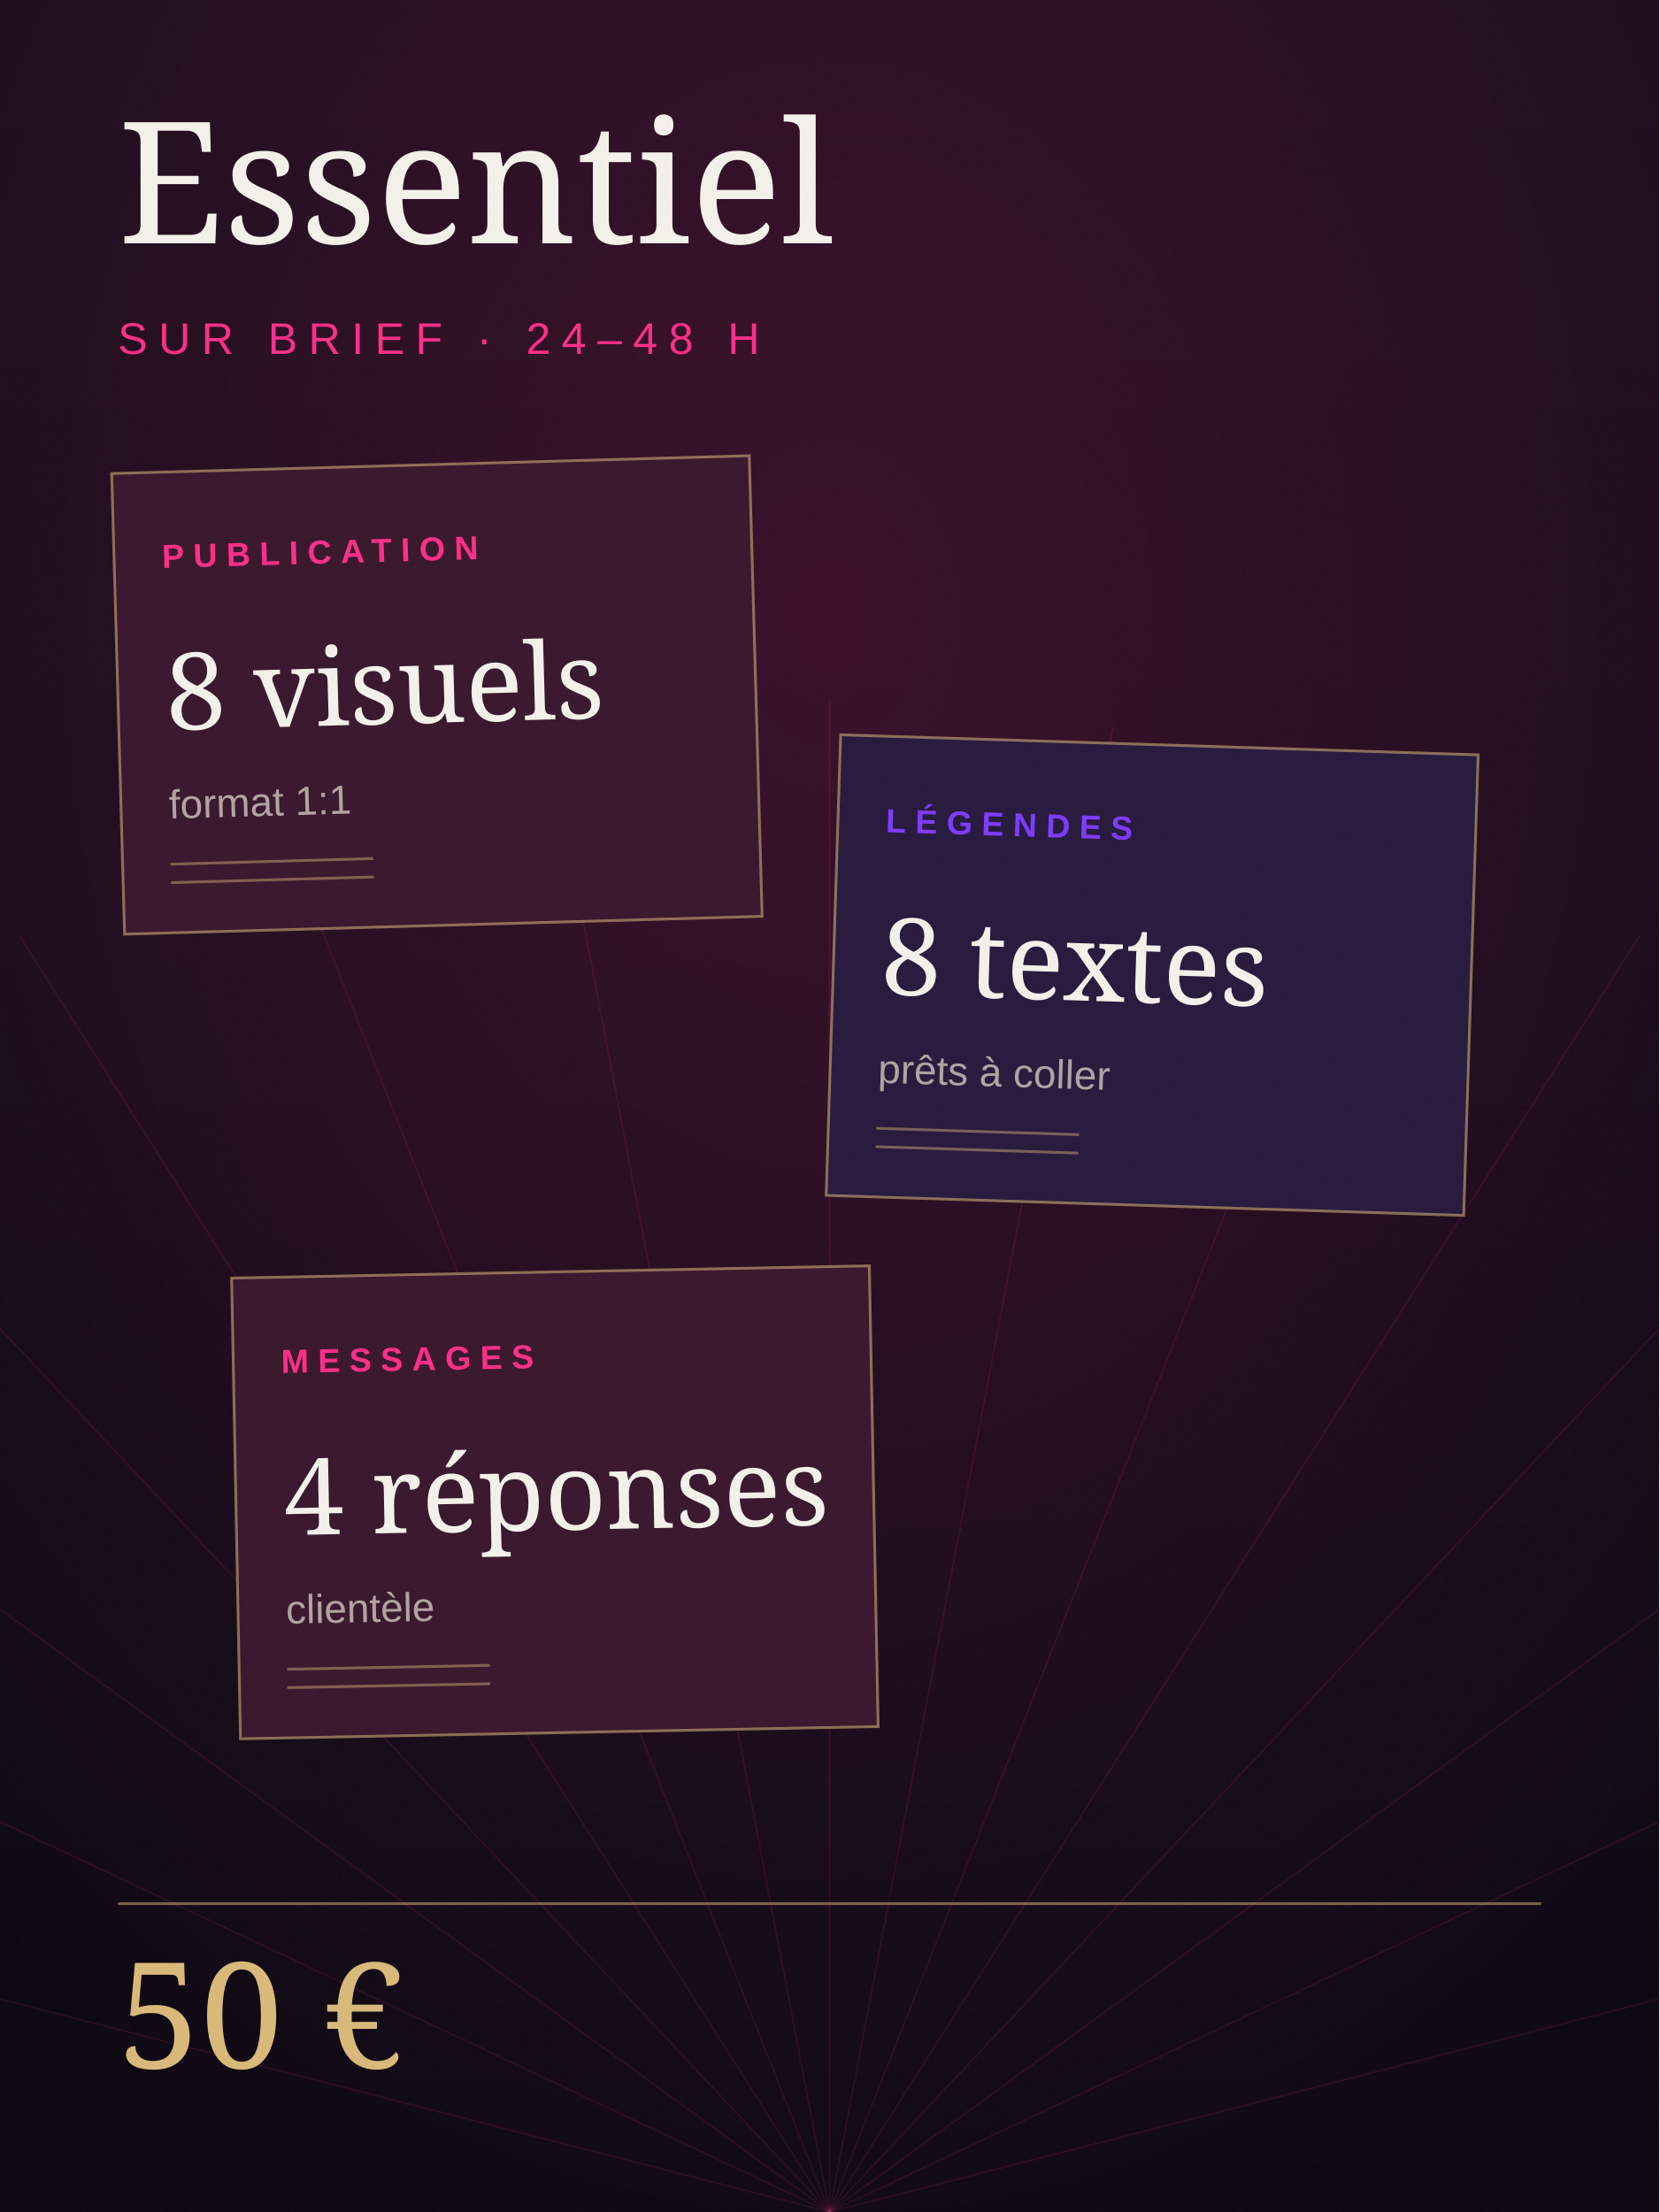
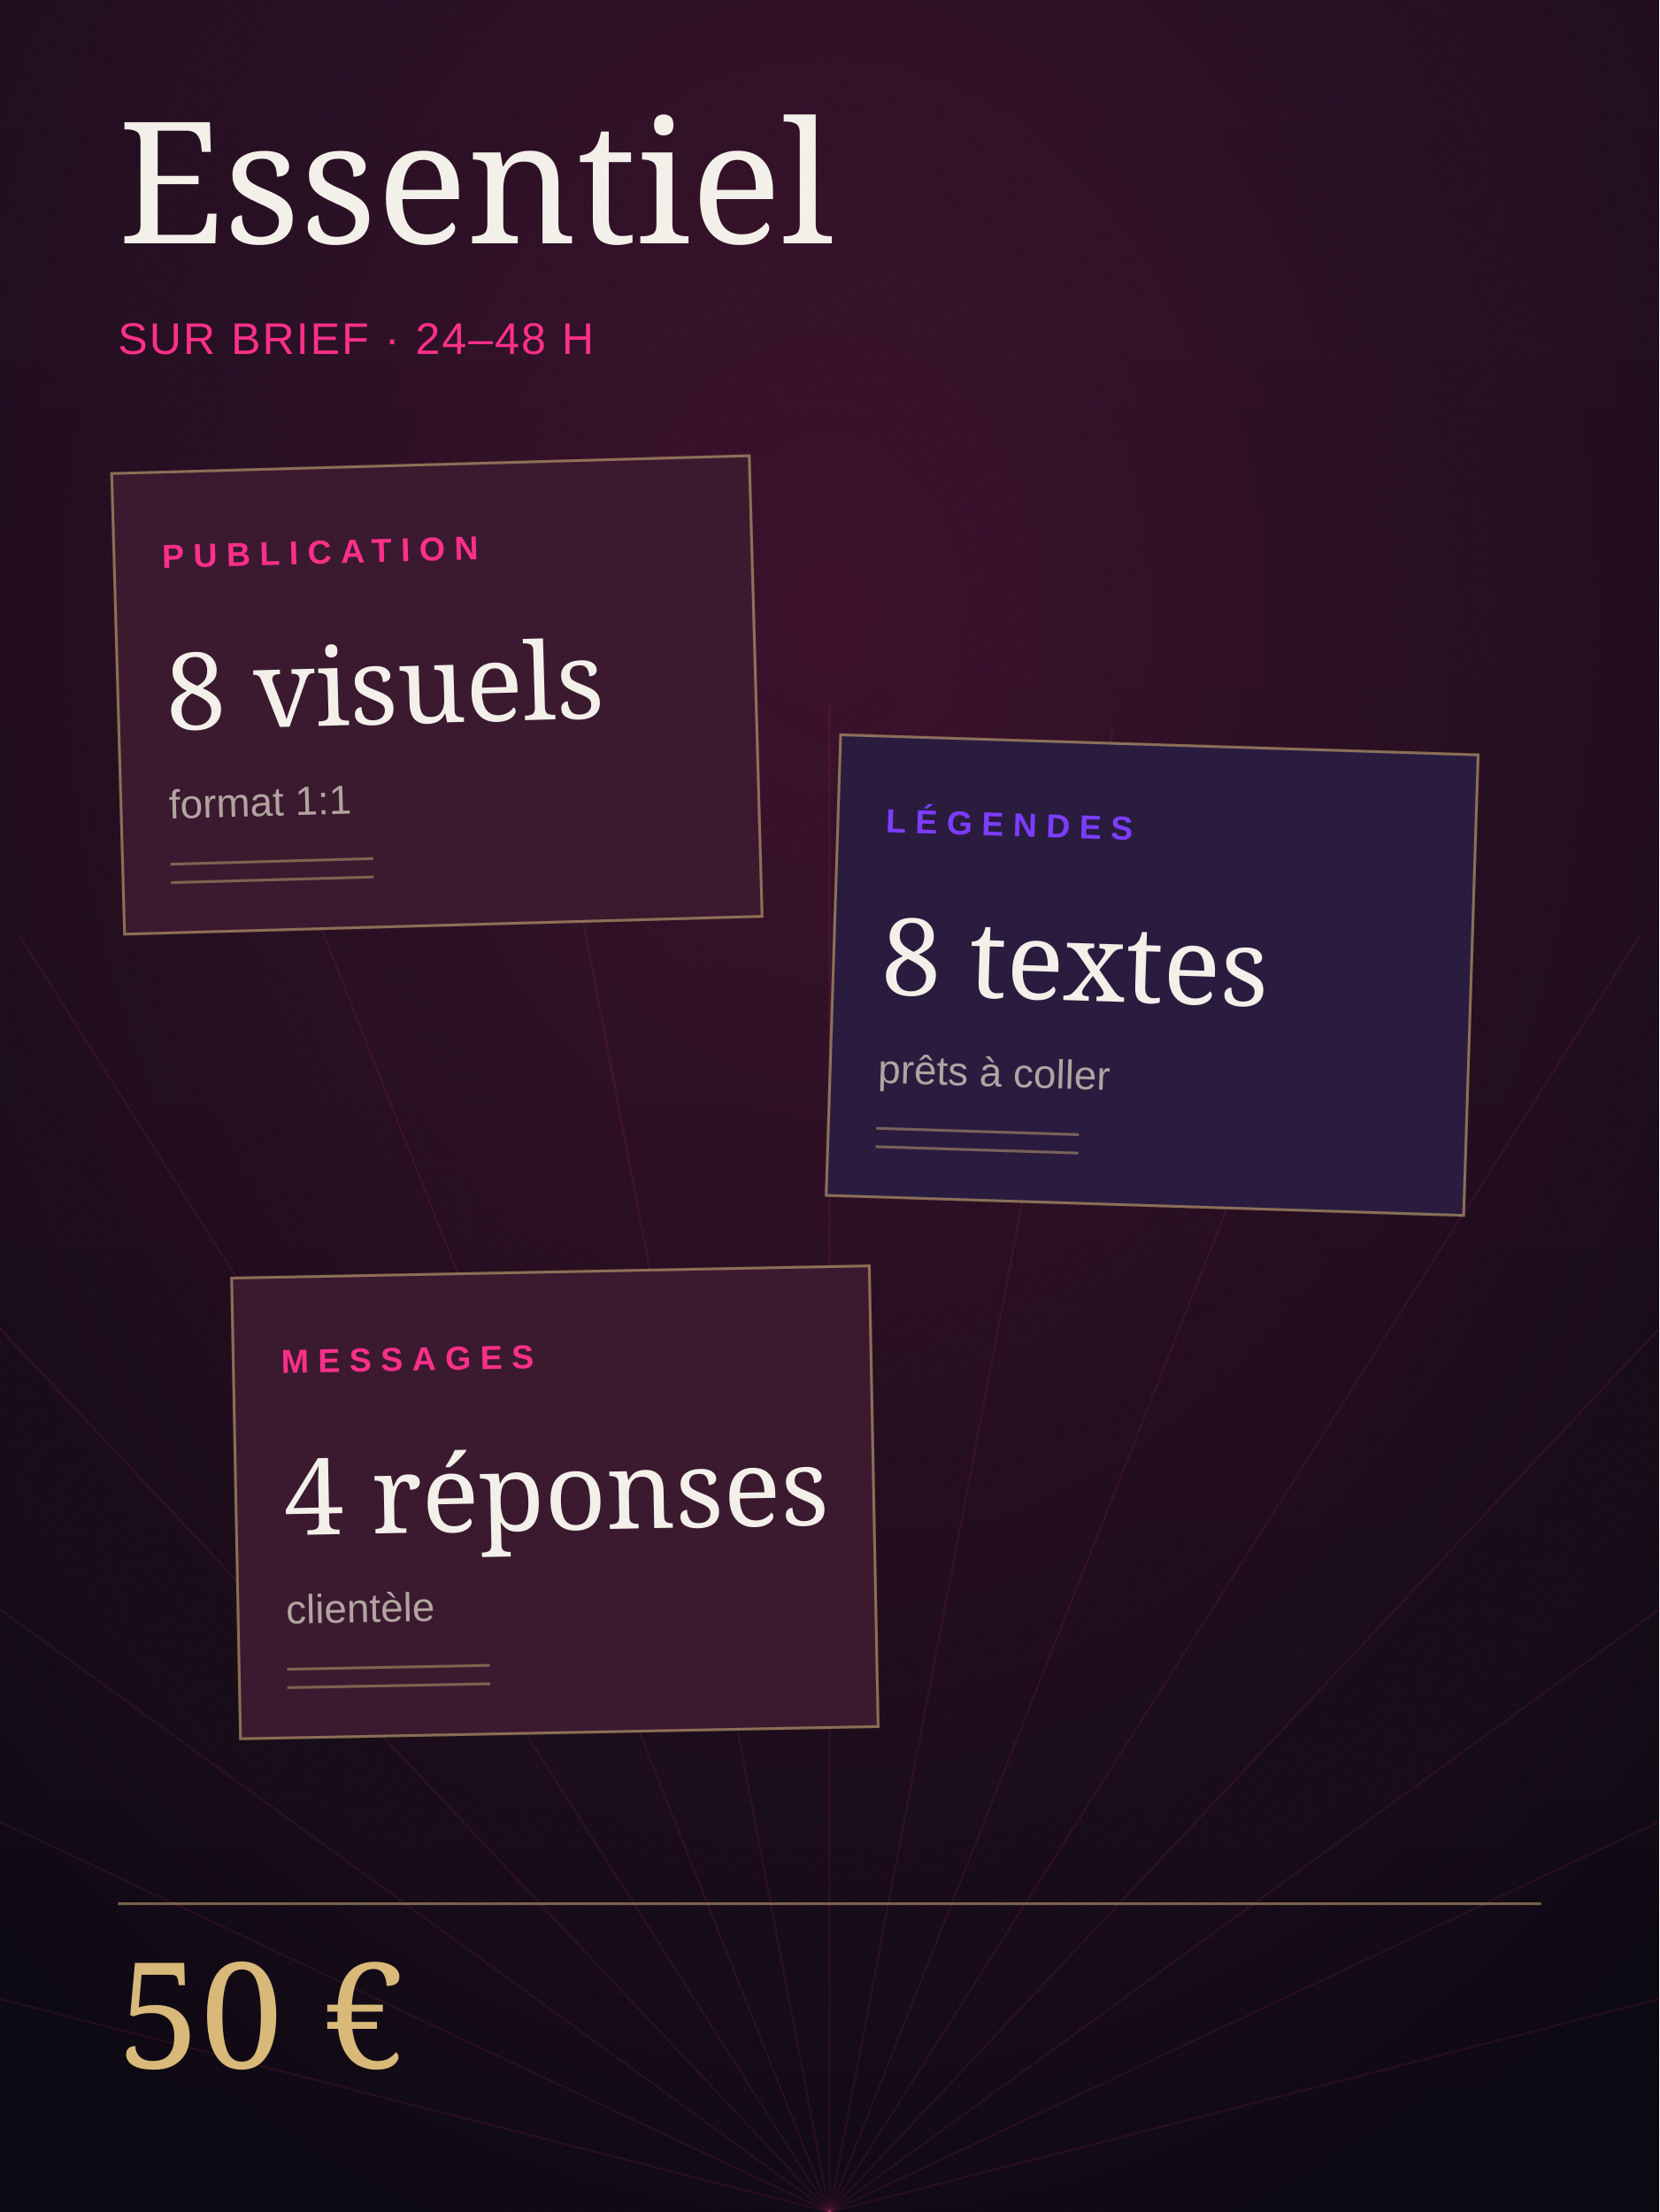
<svg xmlns="http://www.w3.org/2000/svg" viewBox="0 0 900 1200" width="900" height="1200" role="img" aria-label="Couverture Essentiel — 50 €">
  <defs>
    <radialGradient id="halo-c-essentiel" cx="50%" cy="28%" r="78%">
      <stop offset="0" stop-color="#FF2E88" stop-opacity=".40" />
      <stop offset="1" stop-color="#FF2E88" stop-opacity="0" />
    </radialGradient>
    <linearGradient id="fond-c-essentiel" x1="0" y1="0" x2="0" y2="1">
      <stop offset="0" stop-color="#120A18" />
      <stop offset="1" stop-color="#0A0710" />
    </linearGradient>
    <filter id="grain-c-essentiel">
      <feTurbulence type="fractalNoise" baseFrequency=".9" numOctaves="2" />
      <feColorMatrix type="saturate" values="0" />
      <feComponentTransfer>
        <feFuncA type="linear" slope=".055" />
      </feComponentTransfer>
    </filter>
  </defs>
  <rect width="900" height="1200" fill="url(#fond-c-essentiel)" />
  <rect width="900" height="1200" fill="url(#halo-c-essentiel)" opacity=".45" />
  <line x1="450" y1="1200" x2="-344.2" y2="996.1" stroke="#FF2E88" stroke-width="1" opacity="0.1" />
  <line x1="450" y1="1200" x2="-292.0" y2="850.9" stroke="#FF2E88" stroke-width="1" opacity="0.1" />
  <line x1="450" y1="1200" x2="-213.4" y2="718.0" stroke="#FF2E88" stroke-width="1" opacity="0.1" />
  <line x1="450" y1="1200" x2="-111.3" y2="602.2" stroke="#FF2E88" stroke-width="1" opacity="0.1" />
  <line x1="450" y1="1200" x2="10.6" y2="507.7" stroke="#FF2E88" stroke-width="1" opacity="0.1" />
  <line x1="450" y1="1200" x2="148.1" y2="437.6" stroke="#FF2E88" stroke-width="1" opacity="0.1" />
  <line x1="450" y1="1200" x2="296.3" y2="394.5" stroke="#FF2E88" stroke-width="1" opacity="0.1" />
  <line x1="450" y1="1200" x2="450.0" y2="380.0" stroke="#FF2E88" stroke-width="1" opacity="0.1" />
  <line x1="450" y1="1200" x2="603.7" y2="394.5" stroke="#FF2E88" stroke-width="1" opacity="0.1" />
  <line x1="450" y1="1200" x2="751.9" y2="437.6" stroke="#FF2E88" stroke-width="1" opacity="0.1" />
  <line x1="450" y1="1200" x2="889.4" y2="507.7" stroke="#FF2E88" stroke-width="1" opacity="0.1" />
  <line x1="450" y1="1200" x2="1011.3" y2="602.2" stroke="#FF2E88" stroke-width="1" opacity="0.1" />
  <line x1="450" y1="1200" x2="1113.4" y2="718.0" stroke="#FF2E88" stroke-width="1" opacity="0.1" />
  <line x1="450" y1="1200" x2="1192.0" y2="850.9" stroke="#FF2E88" stroke-width="1" opacity="0.1" />
  <line x1="450" y1="1200" x2="1244.2" y2="996.1" stroke="#FF2E88" stroke-width="1" opacity="0.1" />
  <text x="64" y="132" font-family="Bodoni Moda, Didot, Georgia, serif" font-size="92" fill="#F4F1EA">Essentiel</text>
-   <text x="64" y="192" font-family="Archivo, Helvetica Neue, Arial, sans-serif" font-size="24" letter-spacing="6" fill="#FF2E88">SUR BRIEF · 24–48 H</text>
+   <text x="64" y="192" font-family="Archivo, Helvetica Neue, Arial, sans-serif" font-size="24" letter-spacing="1" fill="#FF2E88">SUR BRIEF · 24–48 H</text>
  <g transform="translate(64 252) rotate(-1.6 173 125)">
    <rect width="346" height="250" fill="#1B1320" />
    <rect width="346" height="250" fill="#FF2E88" opacity=".13" />
    <rect width="346" height="250" fill="none" stroke="#D9B978" stroke-width="1.5" opacity=".55" />
    <text x="26" y="52" font-family="Archivo, Helvetica Neue, Arial, sans-serif" font-size="18" font-weight="600" letter-spacing="5" fill="#FF2E88">PUBLICATION</text>
    <text x="26" y="140" font-family="Bodoni Moda, Didot, Georgia, serif" font-size="58" fill="#F4F1EA">8 visuels</text>
    <text x="26" y="188" font-family="Archivo, Helvetica Neue, Arial, sans-serif" font-size="22" fill="#CFC7BC" opacity=".8">format 1:1</text>
    <rect x="26" y="212" width="110" height="1.5" fill="#D9B978" opacity="0.45" />
    <rect x="26" y="222" width="110" height="1.5" fill="#D9B978" opacity="0.45" />
  </g>
  <g transform="translate(452 404) rotate(1.8 173 125)">
    <rect width="346" height="250" fill="#1B1320" />
    <rect width="346" height="250" fill="#7B3BFF" opacity=".13" />
    <rect width="346" height="250" fill="none" stroke="#D9B978" stroke-width="1.5" opacity=".55" />
    <text x="26" y="52" font-family="Archivo, Helvetica Neue, Arial, sans-serif" font-size="18" font-weight="600" letter-spacing="5" fill="#7B3BFF">LÉGENDES</text>
    <text x="26" y="140" font-family="Bodoni Moda, Didot, Georgia, serif" font-size="58" fill="#F4F1EA">8 textes</text>
    <text x="26" y="188" font-family="Archivo, Helvetica Neue, Arial, sans-serif" font-size="22" fill="#CFC7BC" opacity=".8">prêts à coller</text>
    <rect x="26" y="212" width="110" height="1.5" fill="#D9B978" opacity="0.45" />
    <rect x="26" y="222" width="110" height="1.5" fill="#D9B978" opacity="0.45" />
  </g>
  <g transform="translate(128 690) rotate(-1.1 173 125)">
    <rect width="346" height="250" fill="#1B1320" />
    <rect width="346" height="250" fill="#FF2E88" opacity=".13" />
    <rect width="346" height="250" fill="none" stroke="#D9B978" stroke-width="1.5" opacity=".55" />
    <text x="26" y="52" font-family="Archivo, Helvetica Neue, Arial, sans-serif" font-size="18" font-weight="600" letter-spacing="5" fill="#FF2E88">MESSAGES</text>
    <text x="26" y="140" font-family="Bodoni Moda, Didot, Georgia, serif" font-size="58" fill="#F4F1EA">4 réponses</text>
    <text x="26" y="188" font-family="Archivo, Helvetica Neue, Arial, sans-serif" font-size="22" fill="#CFC7BC" opacity=".8">clientèle</text>
    <rect x="26" y="212" width="110" height="1.5" fill="#D9B978" opacity="0.45" />
    <rect x="26" y="222" width="110" height="1.5" fill="#D9B978" opacity="0.45" />
  </g>
  <rect x="64" y="1032" width="772" height="1.5" fill="#D9B978" opacity=".5" />
  <text x="64" y="1122" font-family="Bodoni Moda, Didot, Georgia, serif" font-size="80" fill="#D9B978">50 €</text>
  <rect width="900" height="1200" filter="url(#grain-c-essentiel)" opacity=".55" />
</svg>
